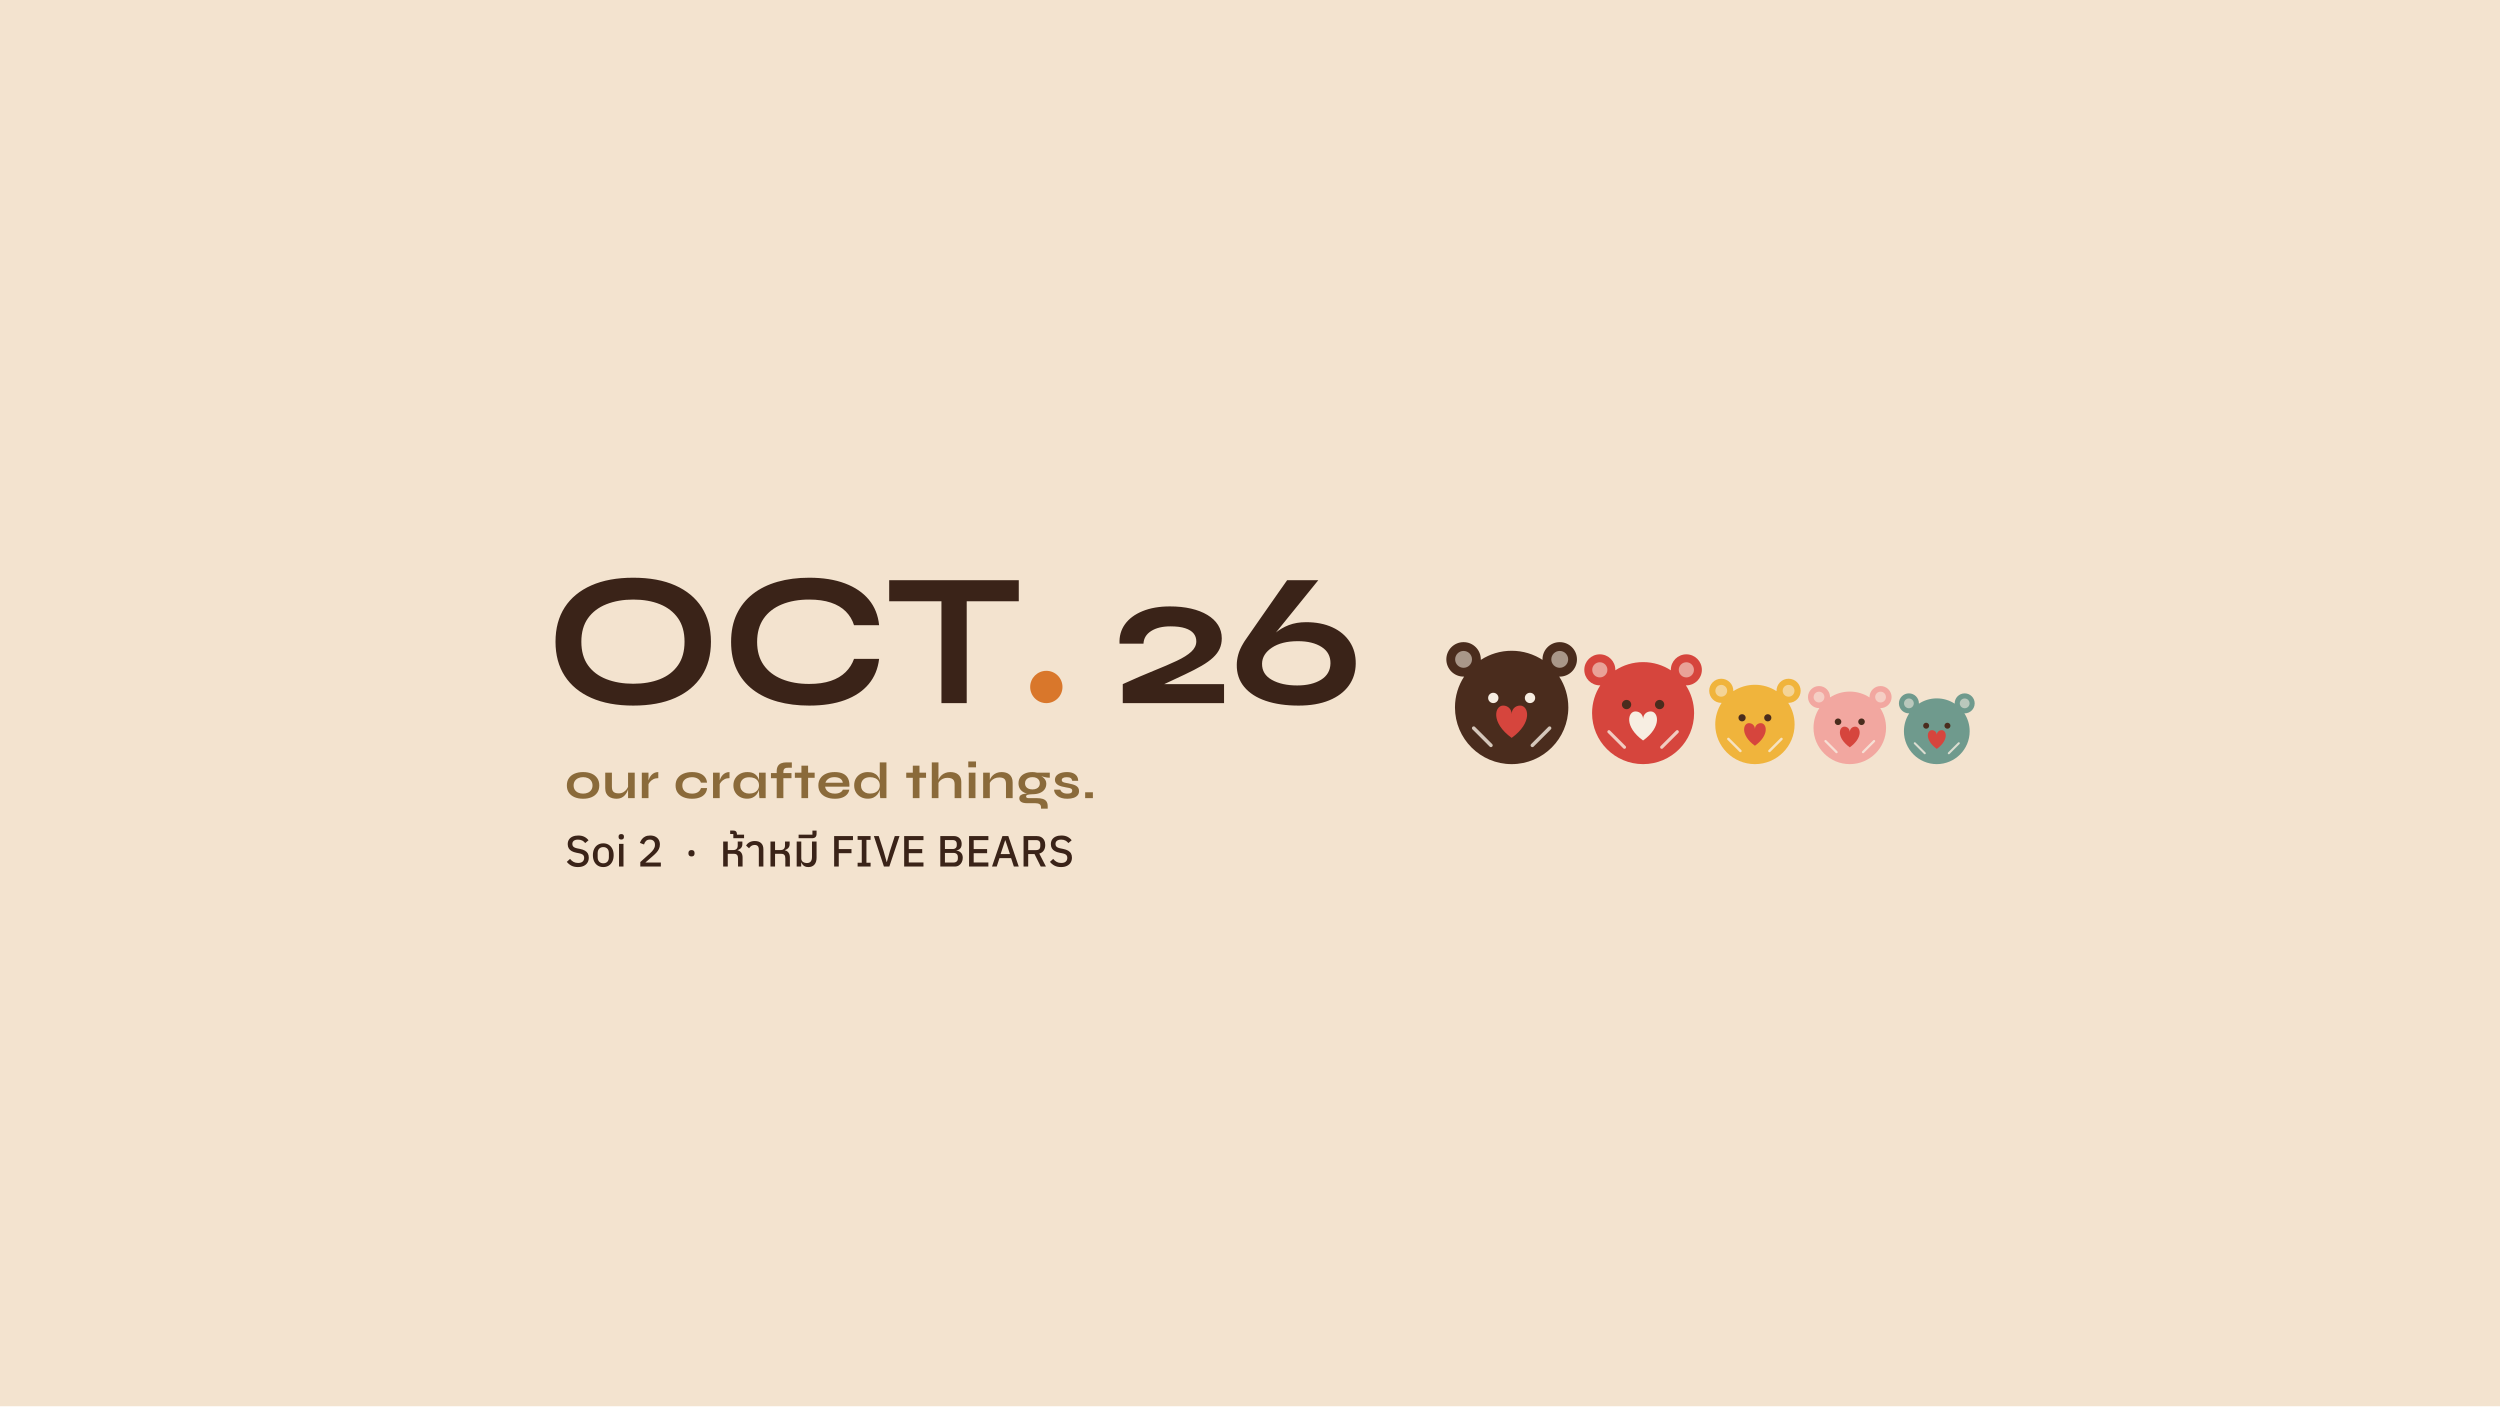
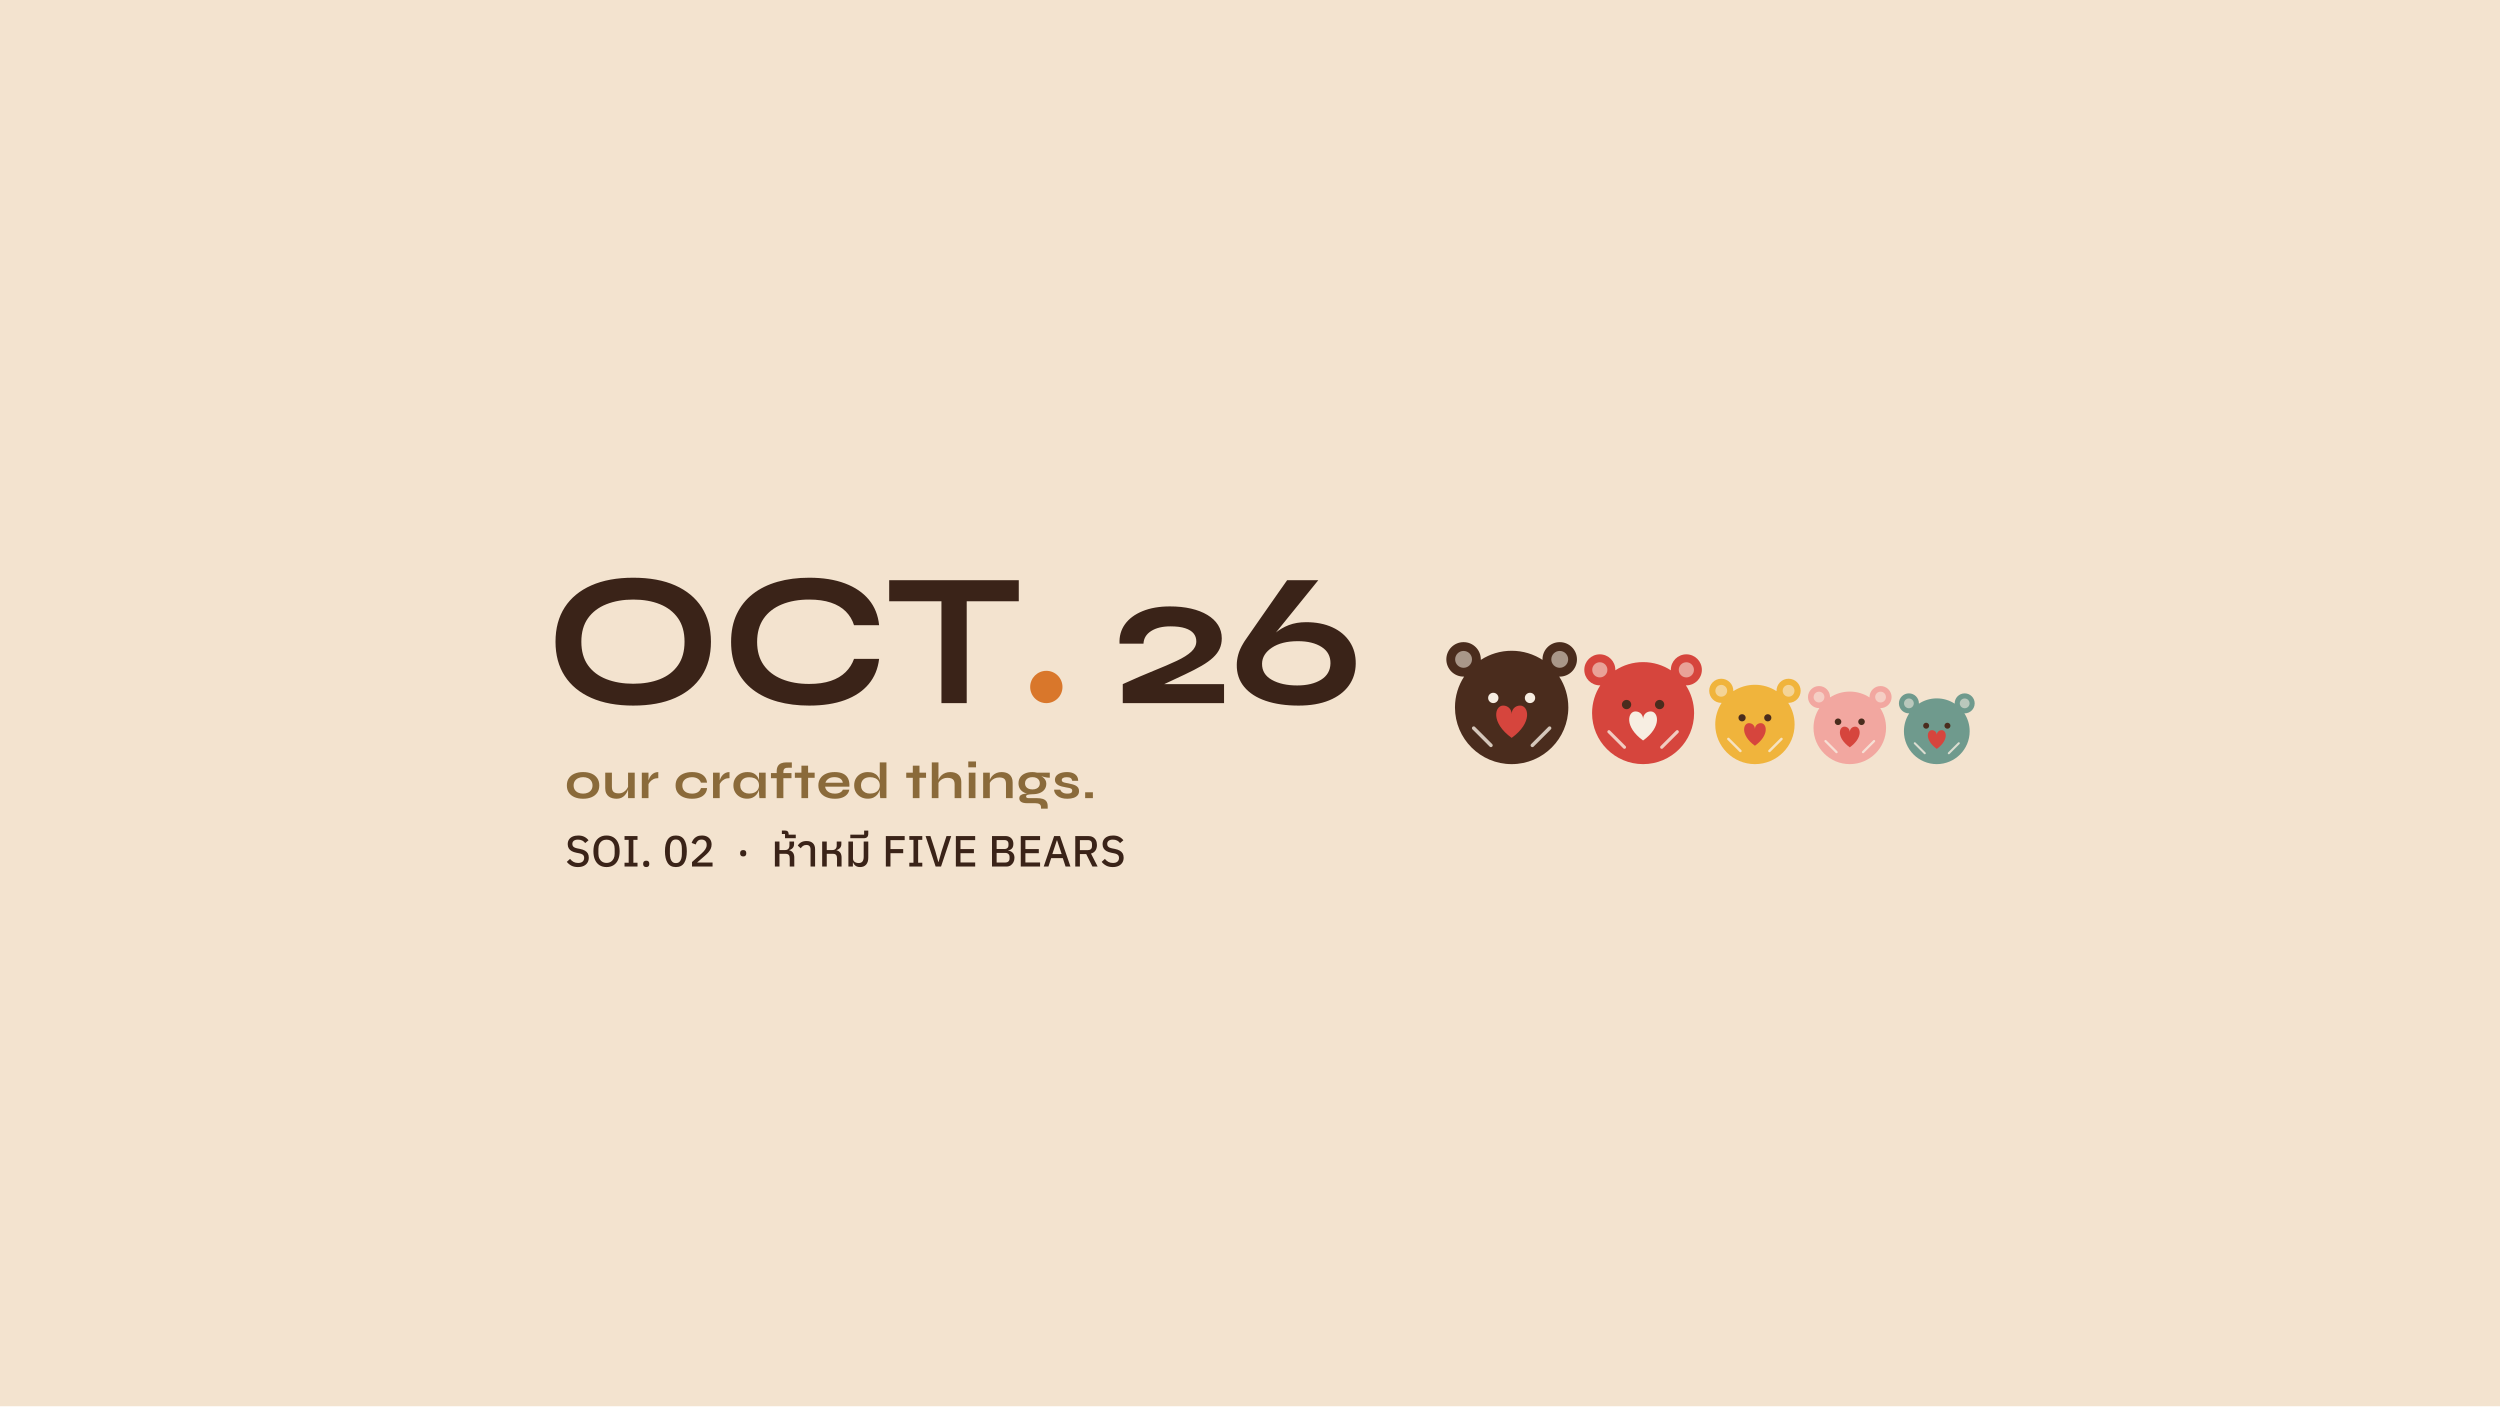
<svg xmlns="http://www.w3.org/2000/svg" viewBox="0 0 2560 1440" width="2560" height="1440">
  <rect width="2560" height="1440" fill="#F3E3CF" />
  <path transform="translate(558.53,720.00)" d="M89.896 2.53Q64.795 2.53 46.991 -5.351Q29.187 -13.231 19.75 -27.825Q10.313 -42.418 10.313 -62.849Q10.313 -83.475 19.75 -98.068Q29.187 -112.662 46.991 -120.542Q64.795 -128.423 89.896 -128.423Q115.191 -128.423 132.898 -120.542Q150.605 -112.662 160.042 -98.068Q169.479 -83.475 169.479 -62.849Q169.479 -42.418 160.042 -27.825Q150.605 -13.231 132.898 -5.351Q115.191 2.53 89.896 2.53ZM89.896 -19.847Q105.462 -19.847 117.234 -24.517Q129.007 -29.187 135.72 -38.721Q142.433 -48.256 142.433 -62.849Q142.433 -77.443 135.72 -86.977Q129.007 -96.512 117.234 -101.279Q105.462 -106.046 89.896 -106.046Q74.524 -106.046 62.46 -101.279Q50.396 -96.512 43.586 -86.977Q36.776 -77.443 36.776 -62.849Q36.776 -48.256 43.586 -38.721Q50.396 -29.187 62.46 -24.517Q74.524 -19.847 89.896 -19.847ZM341.682 -45.337Q339.931 -30.16 330.981 -19.458Q322.03 -8.756 306.658 -3.113Q291.286 2.53 270.077 2.53Q252.37 2.53 237.679 -1.557Q222.989 -5.643 212.384 -13.815Q201.779 -21.988 195.942 -34.149Q190.105 -46.31 190.105 -62.655Q190.105 -78.999 195.942 -91.258Q201.779 -103.517 212.384 -111.786Q222.989 -120.056 237.679 -124.239Q252.37 -128.423 270.077 -128.423Q291.286 -128.423 306.755 -122.585Q322.224 -116.748 331.175 -105.949Q340.126 -95.15 341.682 -79.778H315.998Q313.468 -87.95 307.534 -93.885Q301.599 -99.82 292.259 -102.933Q282.919 -106.046 270.077 -106.046Q254.121 -106.046 242.058 -101.084Q229.994 -96.123 223.378 -86.491Q216.762 -76.859 216.762 -62.655Q216.762 -48.645 223.378 -39.111Q229.994 -29.576 242.058 -24.614Q254.121 -19.653 270.077 -19.653Q282.919 -19.653 292.162 -22.766Q301.404 -25.879 307.339 -31.717Q313.274 -37.554 315.998 -45.337ZM351.995 -125.893H484.699V-104.295H351.995ZM405.505 -107.019H431.384V0.0H405.505Z" fill="#3A2318" />
  <circle cx="1071.44" cy="703.46" r="16.54" fill="#D9772B" />
  <path transform="translate(1139.79,720.00)" d="M73.551 -29.382 42.029 -14.594 41.056 -19.458H113.635V0.0H9.924V-19.458Q27.436 -27.436 41.446 -33.079Q55.455 -38.721 65.184 -43.294Q74.913 -47.867 80.07 -52.634Q85.226 -57.401 85.226 -63.239Q85.226 -67.908 82.502 -71.314Q79.778 -74.719 73.94 -76.665Q68.103 -78.61 58.763 -78.61Q46.505 -78.61 39.013 -73.843Q31.522 -69.076 31.133 -60.904H6.616Q6.032 -72.189 12.161 -80.751Q18.291 -89.312 30.16 -94.177Q42.029 -99.041 58.179 -99.041Q70.049 -99.041 79.778 -96.804Q89.507 -94.566 96.609 -90.285Q103.711 -86.004 107.505 -79.972Q111.3 -73.94 111.3 -66.352Q111.3 -60.514 109.159 -55.747Q107.019 -50.98 102.446 -46.699Q97.874 -42.418 90.674 -38.235Q83.475 -34.051 73.551 -29.382ZM197.693 -82.891Q213.065 -82.891 224.545 -77.637Q236.026 -72.384 242.349 -62.752Q248.673 -53.12 248.479 -40.278Q248.284 -27.436 241.279 -17.804Q234.274 -8.172 221.237 -2.821Q208.201 2.53 189.91 2.53Q170.647 2.53 156.345 -2.335Q142.043 -7.199 134.26 -16.637Q126.477 -26.074 126.672 -39.305Q126.672 -43.975 128.131 -49.521Q129.59 -55.066 133.482 -61.487Q134.066 -62.655 136.887 -66.644Q139.708 -70.633 143.697 -76.47Q147.686 -82.307 152.356 -88.923Q157.026 -95.539 161.599 -102.154Q166.171 -108.77 169.966 -114.121Q173.76 -119.472 175.998 -122.683Q178.235 -125.893 178.235 -125.893H210.146L144.573 -44.948L136.984 -38.332Q144.573 -48.645 151.383 -56.915Q158.194 -65.184 165.101 -71.022Q172.009 -76.859 179.889 -79.875Q187.77 -82.891 197.693 -82.891ZM188.548 -18.096Q203.531 -18.096 212.968 -23.933Q222.405 -29.771 222.6 -40.667Q222.794 -51.564 213.552 -57.498Q204.309 -63.433 189.326 -63.433Q172.592 -63.433 162.669 -56.817Q152.745 -50.202 152.551 -40.473Q152.356 -29.576 162.572 -23.836Q172.787 -18.096 188.548 -18.096Z" fill="#3A2318" />
  <path transform="translate(578.57,817.29)" d="M18.545 0.63Q13.607 0.63 9.851 -0.946Q6.094 -2.522 3.993 -5.543Q1.891 -8.563 1.891 -12.977Q1.891 -17.39 3.993 -20.463Q6.094 -23.536 9.851 -25.112Q13.607 -26.689 18.545 -26.689Q23.484 -26.689 27.188 -25.112Q30.892 -23.536 32.993 -20.463Q35.094 -17.39 35.094 -12.977Q35.094 -8.563 32.993 -5.543Q30.892 -2.522 27.188 -0.946Q23.484 0.63 18.545 0.63ZM18.545 -4.623Q21.277 -4.623 23.458 -5.595Q25.638 -6.567 26.899 -8.432Q28.16 -10.297 28.16 -12.977Q28.16 -15.656 26.899 -17.573Q25.638 -19.491 23.484 -20.489Q21.33 -21.487 18.545 -21.487Q15.814 -21.487 13.607 -20.489Q11.4 -19.491 10.113 -17.6Q8.826 -15.708 8.826 -12.977Q8.826 -10.297 10.087 -8.432Q11.348 -6.567 13.554 -5.595Q15.761 -4.623 18.545 -4.623ZM71.397 0.0H64.567V-26.111H71.397ZM64.935 -12.556 64.988 -10.77Q64.883 -10.034 64.462 -8.642Q64.042 -7.25 63.175 -5.674Q62.308 -4.098 60.942 -2.653Q59.577 -1.208 57.58 -0.289Q55.584 0.63 52.852 0.63Q50.698 0.63 48.623 0.105Q46.547 -0.42 44.866 -1.655Q43.185 -2.89 42.187 -4.991Q41.189 -7.092 41.189 -10.297V-26.111H48.018V-11.453Q48.018 -8.931 48.833 -7.486Q49.647 -6.042 51.223 -5.464Q52.799 -4.886 54.953 -4.886Q57.79 -4.886 59.839 -6.121Q61.888 -7.355 63.175 -9.141Q64.462 -10.928 64.935 -12.556ZM78.647 -26.111H85.477V0.0H78.647ZM95.512 -20.489Q92.569 -20.489 90.415 -19.36Q88.261 -18.23 86.948 -16.602Q85.635 -14.973 85.109 -13.449L85.057 -16.339Q85.109 -16.969 85.477 -18.204Q85.845 -19.439 86.58 -20.883Q87.316 -22.328 88.524 -23.668Q89.733 -25.007 91.466 -25.848Q93.2 -26.689 95.512 -26.689ZM145.474 -10.297Q145.211 -6.882 143.294 -4.413Q141.376 -1.944 138.014 -0.657Q134.651 0.63 130.028 0.63Q125.195 0.63 121.386 -0.919Q117.577 -2.469 115.397 -5.49Q113.216 -8.511 113.216 -12.977Q113.216 -17.442 115.397 -20.489Q117.577 -23.536 121.386 -25.112Q125.195 -26.689 130.028 -26.689Q134.651 -26.689 137.961 -25.401Q141.271 -24.114 143.189 -21.698Q145.106 -19.281 145.421 -15.866H139.169Q138.276 -18.493 135.86 -19.964Q133.443 -21.435 130.028 -21.435Q127.296 -21.435 125.063 -20.489Q122.831 -19.544 121.491 -17.679Q120.151 -15.814 120.151 -12.977Q120.151 -10.192 121.465 -8.327Q122.778 -6.462 125.037 -5.543Q127.296 -4.623 130.028 -4.623Q133.706 -4.623 136.044 -6.094Q138.381 -7.565 139.222 -10.297ZM151.568 -26.111H158.398V0.0H151.568ZM168.432 -20.489Q165.49 -20.489 163.336 -19.36Q161.182 -18.23 159.869 -16.602Q158.555 -14.973 158.03 -13.449L157.978 -16.339Q158.03 -16.969 158.398 -18.204Q158.766 -19.439 159.501 -20.883Q160.237 -22.328 161.445 -23.668Q162.653 -25.007 164.387 -25.848Q166.121 -26.689 168.432 -26.689ZM186.4 0.578Q182.512 0.578 179.334 -1.13Q176.155 -2.837 174.29 -5.91Q172.425 -8.984 172.425 -13.029Q172.425 -17.179 174.316 -20.227Q176.208 -23.274 179.439 -24.981Q182.67 -26.689 186.768 -26.689Q191.286 -26.689 194.044 -24.876Q196.802 -23.064 198.063 -19.964Q199.324 -16.864 199.324 -13.029Q199.324 -10.717 198.588 -8.327Q197.853 -5.937 196.329 -3.914Q194.806 -1.891 192.336 -0.657Q189.867 0.578 186.4 0.578ZM188.606 -4.676Q191.706 -4.676 193.965 -5.726Q196.224 -6.777 197.433 -8.669Q198.641 -10.56 198.641 -13.029Q198.641 -15.708 197.406 -17.573Q196.172 -19.439 193.939 -20.41Q191.706 -21.382 188.606 -21.382Q184.246 -21.382 181.829 -19.097Q179.412 -16.812 179.412 -13.029Q179.412 -10.507 180.568 -8.642Q181.724 -6.777 183.799 -5.726Q185.874 -4.676 188.606 -4.676ZM198.641 -26.111H205.471V0.0H199.114Q199.114 0.0 198.982 -1.024Q198.851 -2.049 198.746 -3.625Q198.641 -5.201 198.641 -6.725ZM210.882 -25.638H231.897V-20.437H210.882ZM226.853 -36.618H232.264V-31.102H228.482Q226.958 -31.154 225.855 -30.786Q224.752 -30.419 224.174 -29.447Q223.596 -28.475 223.596 -26.689V0.0H216.766V-27.529Q216.766 -30.681 217.922 -32.704Q219.078 -34.727 221.337 -35.672Q223.596 -36.618 226.853 -36.618ZM235.364 -26.111H255.643V-20.804H235.364ZM242.089 -33.256H248.918V0.0H242.089ZM284.486 -8.669H291.105Q290.685 -5.989 288.872 -3.888Q287.06 -1.786 283.96 -0.578Q280.861 0.63 276.395 0.63Q271.404 0.63 267.569 -0.972Q263.734 -2.574 261.58 -5.621Q259.426 -8.669 259.426 -12.977Q259.426 -17.285 261.527 -20.358Q263.629 -23.431 267.385 -25.06Q271.141 -26.689 276.185 -26.689Q281.333 -26.689 284.748 -25.06Q288.163 -23.431 289.818 -20.148Q291.473 -16.864 291.21 -11.768H266.308Q266.571 -9.772 267.805 -8.143Q269.04 -6.515 271.168 -5.569Q273.295 -4.623 276.237 -4.623Q279.495 -4.623 281.675 -5.753Q283.855 -6.882 284.486 -8.669ZM275.87 -21.487Q272.087 -21.487 269.723 -19.833Q267.359 -18.178 266.676 -15.761H284.433Q284.17 -18.388 281.938 -19.938Q279.705 -21.487 275.87 -21.487ZM310.071 0.578Q306.131 0.578 302.952 -1.13Q299.774 -2.837 297.935 -5.91Q296.096 -8.984 296.096 -13.029Q296.096 -17.179 297.909 -20.227Q299.721 -23.274 302.873 -24.981Q306.026 -26.689 310.071 -26.689Q313.591 -26.689 316.06 -25.638Q318.529 -24.587 320.053 -22.722Q321.577 -20.857 322.286 -18.388Q322.995 -15.919 322.995 -13.029Q322.995 -10.717 322.26 -8.327Q321.524 -5.937 320 -3.914Q318.477 -1.891 316.008 -0.657Q313.538 0.578 310.071 0.578ZM312.278 -4.676Q315.377 -4.676 317.636 -5.726Q319.895 -6.777 321.104 -8.669Q322.312 -10.56 322.312 -13.029Q322.312 -15.708 321.077 -17.573Q319.843 -19.439 317.61 -20.437Q315.377 -21.435 312.278 -21.435Q307.917 -21.435 305.5 -19.123Q303.084 -16.812 303.084 -13.029Q303.084 -10.507 304.239 -8.642Q305.395 -6.777 307.47 -5.726Q309.546 -4.676 312.278 -4.676ZM322.312 -36.618H329.142V0.0H322.785Q322.627 -1.208 322.47 -3.126Q322.312 -5.044 322.312 -6.725ZM349.421 -26.111H369.7V-20.804H349.421ZM356.146 -33.256H362.975V0.0H356.146ZM398.963 0.0V-14.342Q398.963 -16.496 398.227 -17.915Q397.492 -19.333 395.89 -20.069Q394.287 -20.804 391.608 -20.804Q389.034 -20.804 386.932 -19.833Q384.831 -18.861 383.517 -17.311Q382.204 -15.761 382.046 -14.027L381.994 -16.917Q382.256 -18.65 383.202 -20.384Q384.148 -22.118 385.724 -23.536Q387.3 -24.955 389.533 -25.822Q391.765 -26.689 394.55 -26.689Q396.967 -26.689 399.015 -26.084Q401.064 -25.48 402.588 -24.219Q404.112 -22.958 404.952 -21.093Q405.793 -19.228 405.793 -16.707V0.0ZM375.584 0.0V-36.618H382.414V0.0ZM420.871 -37.564V-31.574H412.938V-37.564ZM413.463 -26.111H420.293V0.0H413.463ZM428.173 -26.111H435.003V0.0H428.173ZM447.139 -26.689Q449.556 -26.689 451.605 -26.058Q453.654 -25.428 455.177 -24.114Q456.701 -22.801 457.541 -20.778Q458.382 -18.756 458.382 -15.971V0.0H451.552V-14.763Q451.552 -18.073 449.95 -19.622Q448.347 -21.172 444.722 -21.172Q441.99 -21.172 439.784 -20.122Q437.577 -19.071 436.211 -17.468Q434.845 -15.866 434.635 -14.132L434.583 -16.812Q434.845 -18.65 435.791 -20.384Q436.737 -22.118 438.339 -23.563Q439.941 -25.007 442.148 -25.848Q444.355 -26.689 447.139 -26.689ZM478.661 -3.993Q474.405 -3.993 471.174 -5.28Q467.943 -6.567 466.157 -9.089Q464.371 -11.611 464.371 -15.183Q464.371 -18.703 466.105 -21.277Q467.838 -23.852 471.069 -25.27Q474.3 -26.689 478.661 -26.689Q479.869 -26.689 480.999 -26.531Q482.128 -26.373 483.232 -26.111L496.418 -26.058V-20.91Q493.739 -20.857 490.981 -21.566Q488.223 -22.276 486.121 -23.116L485.964 -23.484Q487.75 -22.643 489.326 -21.409Q490.902 -20.174 491.874 -18.572Q492.846 -16.969 492.846 -14.868Q492.846 -11.453 491.112 -9.01Q489.378 -6.567 486.2 -5.28Q483.022 -3.993 478.661 -3.993ZM487.435 10.77V9.509Q487.435 7.092 485.885 6.147Q484.335 5.201 481.656 5.201H473.512Q471.148 5.201 469.546 4.833Q467.943 4.466 466.998 3.783Q466.052 3.1 465.632 2.18Q465.212 1.261 465.212 0.21Q465.212 -1.891 466.578 -2.968Q467.943 -4.045 470.255 -4.413Q472.567 -4.781 475.351 -4.571L478.661 -3.993Q475.351 -3.888 473.749 -3.441Q472.146 -2.995 472.146 -1.681Q472.146 -0.893 472.777 -0.447Q473.407 0.0 474.563 0.0H483.127Q486.647 0.0 489.142 0.762Q491.638 1.524 492.951 3.336Q494.264 5.149 494.264 8.301V10.77ZM478.661 -8.931Q480.92 -8.931 482.627 -9.667Q484.335 -10.402 485.281 -11.794Q486.226 -13.187 486.226 -15.131Q486.226 -17.127 485.281 -18.545Q484.335 -19.964 482.654 -20.726Q480.973 -21.487 478.661 -21.487Q476.402 -21.487 474.668 -20.726Q472.934 -19.964 471.989 -18.545Q471.043 -17.127 471.043 -15.131Q471.043 -13.187 471.989 -11.794Q472.934 -10.402 474.642 -9.667Q476.349 -8.931 478.661 -8.931ZM500.884 -8.669H507.188Q507.766 -6.882 509.579 -5.753Q511.391 -4.623 514.333 -4.623Q516.33 -4.623 517.433 -4.991Q518.536 -5.359 518.957 -6.068Q519.377 -6.777 519.377 -7.67Q519.377 -8.774 518.694 -9.378Q518.011 -9.982 516.592 -10.35Q515.174 -10.717 512.967 -11.033Q510.761 -11.4 508.712 -11.926Q506.663 -12.451 505.087 -13.318Q503.511 -14.185 502.591 -15.525Q501.672 -16.864 501.672 -18.808Q501.672 -20.699 502.591 -22.17Q503.511 -23.641 505.166 -24.64Q506.821 -25.638 509.053 -26.163Q511.286 -26.689 513.86 -26.689Q517.748 -26.689 520.322 -25.559Q522.897 -24.43 524.184 -22.407Q525.471 -20.384 525.471 -17.757H519.429Q519.009 -19.701 517.748 -20.568Q516.487 -21.435 513.86 -21.435Q511.286 -21.435 509.973 -20.647Q508.659 -19.859 508.659 -18.493Q508.659 -17.39 509.474 -16.785Q510.288 -16.181 511.89 -15.814Q513.493 -15.446 515.909 -15.025Q517.958 -14.605 519.823 -14.08Q521.688 -13.554 523.159 -12.74Q524.63 -11.926 525.497 -10.586Q526.364 -9.246 526.364 -7.198Q526.364 -4.676 524.919 -2.942Q523.475 -1.208 520.795 -0.289Q518.116 0.63 514.386 0.63Q511.076 0.63 508.686 -0.079Q506.295 -0.788 504.719 -1.918Q503.143 -3.047 502.276 -4.334Q501.409 -5.621 501.094 -6.777Q500.779 -7.933 500.884 -8.669ZM540.549 -5.989V0.0H532.616V-5.989Z" fill="#8A6A3A" />
-   <path transform="translate(578.57,887.34)" d="M13.157 0.537Q9.264 0.537 6.512 -0.917Q3.759 -2.372 1.835 -4.789L5.147 -7.832Q6.803 -5.773 8.794 -4.721Q10.786 -3.67 13.381 -3.67Q16.469 -3.67 18.036 -5.08Q19.602 -6.489 19.602 -8.861Q19.602 -10.114 19.132 -11.032Q18.662 -11.949 17.543 -12.576Q16.424 -13.202 14.545 -13.56L11.815 -14.097Q8.861 -14.679 6.847 -15.798Q4.833 -16.917 3.804 -18.685Q2.775 -20.452 2.775 -22.914Q2.775 -25.688 4.095 -27.68Q5.415 -29.672 7.854 -30.723Q10.293 -31.775 13.56 -31.775Q17.096 -31.775 19.669 -30.522Q22.242 -29.269 24.077 -26.897L20.676 -24.033Q19.468 -25.644 17.7 -26.606Q15.932 -27.568 13.292 -27.568Q10.562 -27.568 9.04 -26.427Q7.519 -25.286 7.519 -23.138Q7.519 -21.795 8.078 -20.922Q8.637 -20.05 9.779 -19.49Q10.92 -18.931 12.665 -18.573L15.395 -18.036Q18.483 -17.409 20.475 -16.245Q22.466 -15.082 23.406 -13.314Q24.346 -11.546 24.346 -9.13Q24.346 -6.221 23.026 -4.05Q21.705 -1.88 19.199 -0.671Q16.693 0.537 13.157 0.537ZM39.204 0.537Q35.982 0.537 33.587 -0.962Q31.193 -2.461 29.873 -5.191Q28.553 -7.921 28.553 -11.636Q28.553 -15.35 29.873 -18.058Q31.193 -20.766 33.587 -22.265Q35.982 -23.764 39.204 -23.764Q42.381 -23.764 44.776 -22.265Q47.17 -20.766 48.49 -18.058Q49.811 -15.35 49.811 -11.636Q49.811 -7.921 48.49 -5.191Q47.17 -2.461 44.776 -0.962Q42.381 0.537 39.204 0.537ZM39.204 -3.312Q41.8 -3.312 43.366 -4.923Q44.932 -6.534 44.932 -9.711V-13.516Q44.932 -16.693 43.366 -18.304Q41.8 -19.915 39.204 -19.915Q36.653 -19.915 35.042 -18.304Q33.431 -16.693 33.431 -13.516V-9.711Q33.431 -6.534 35.042 -4.923Q36.653 -3.312 39.204 -3.312ZM55.315 0.0V-23.227H59.88V0.0ZM57.598 -27.658Q56.166 -27.658 55.517 -28.351Q54.868 -29.045 54.868 -30.119V-30.835Q54.868 -31.909 55.517 -32.58Q56.166 -33.252 57.598 -33.252Q59.03 -33.252 59.679 -32.58Q60.328 -31.909 60.328 -30.835V-30.119Q60.328 -29.045 59.679 -28.351Q59.03 -27.658 57.598 -27.658ZM77.11 0.0V-4.61L87.135 -13.605Q89.462 -15.708 90.782 -17.767Q92.102 -19.826 92.102 -21.974V-22.511Q92.102 -24.838 90.715 -26.225Q89.328 -27.613 86.911 -27.613Q84.271 -27.613 82.883 -26.158Q81.496 -24.704 80.914 -22.6L76.707 -24.212Q77.379 -26.181 78.654 -27.904Q79.93 -29.627 82.033 -30.701Q84.136 -31.775 87.224 -31.775Q90.402 -31.775 92.617 -30.589Q94.832 -29.403 95.996 -27.344Q97.16 -25.286 97.16 -22.6Q97.16 -20.094 96.197 -18.058Q95.235 -16.022 93.579 -14.232Q91.923 -12.441 89.82 -10.651L82.257 -4.073H98.144V0.0ZM129.516 -10.338Q127.95 -10.338 127.167 -11.166Q126.384 -11.994 126.384 -13.247V-13.963Q126.384 -15.261 127.167 -16.066Q127.95 -16.872 129.516 -16.872Q131.172 -16.872 131.911 -16.066Q132.649 -15.261 132.649 -13.963V-13.247Q132.649 -11.994 131.911 -11.166Q131.172 -10.338 129.516 -10.338ZM161.963 0.0V-25.599H166.662V-16.872H172.301Q174.046 -16.872 175.053 -17.543Q176.06 -18.215 176.463 -19.266Q176.865 -20.318 176.865 -21.482V-25.599H181.609V-22.869Q181.609 -21.168 180.916 -19.96Q180.222 -18.752 179.081 -17.991Q177.94 -17.23 176.642 -16.827V-16.648Q179.148 -16.066 180.49 -14.187Q181.833 -12.307 181.833 -9.219V0.0H177.179V-8.324Q177.179 -10.741 176.194 -11.882Q175.21 -13.023 173.061 -13.023H166.662V0.0ZM172.345 -29V-33.297H169.123V-36.877H171.808Q173.464 -36.877 174.404 -36.452Q175.344 -36.026 175.724 -34.997Q176.105 -33.968 176.105 -32.133L175.568 -32.625H183.355V-29ZM198.481 0.0V-17.409Q198.481 -19.781 197.407 -20.945Q196.333 -22.108 194.185 -22.108Q192.171 -22.108 190.806 -21.146Q189.441 -20.184 188.457 -18.707L185.413 -21.437Q186.711 -23.675 188.971 -24.905Q191.231 -26.136 194.364 -26.136Q198.571 -26.136 200.853 -23.943Q203.136 -21.75 203.136 -17.722V0.0ZM210.386 0.0V-25.599H215.085V-16.872H220.724Q222.469 -16.872 223.476 -17.543Q224.483 -18.215 224.886 -19.266Q225.289 -20.318 225.289 -21.482V-25.599H230.032V-22.869Q230.032 -21.168 229.339 -19.96Q228.645 -18.752 227.504 -17.991Q226.363 -17.23 225.065 -16.827V-16.648Q227.571 -16.066 228.914 -14.187Q230.256 -12.307 230.256 -9.219V0.0H225.602V-8.324Q225.602 -10.741 224.617 -11.882Q223.633 -13.023 221.485 -13.023H215.085V0.0ZM249.232 0.537Q247.084 0.537 245.674 -0.134Q244.264 -0.806 243.414 -1.857Q242.563 -2.909 242.071 -4.117H241.847V0.0H237.238V-25.599H241.937V-8.19Q241.937 -6.624 242.765 -5.594Q243.593 -4.565 244.935 -4.073Q246.278 -3.58 247.71 -3.58Q250.351 -3.58 251.626 -5.169Q252.901 -6.758 252.901 -9.891V-25.599H257.601V-8.995Q257.601 -4.475 255.385 -1.969Q253.17 0.537 249.232 0.537ZM239.207 -29V-32.625H253.349V-36.832H257.601V-33.61Q257.601 -31.283 256.437 -30.141Q255.273 -29 252.991 -29ZM275.591 0.0V-31.238H294.88V-27.031H280.335V-17.901H293.359V-13.695H280.335V0.0ZM299.624 0.0V-3.894H303.876V-27.344H299.624V-31.238H312.916V-27.344H308.664V-3.894H312.916V0.0ZM326.566 0.0 316.272 -31.238H321.24L326.252 -15.753L329.34 -4.654H329.564L332.697 -15.753L337.709 -31.238H342.543L332.115 0.0ZM347.286 0.0V-31.238H367.067V-27.031H352.03V-17.901H365.77V-13.695H352.03V-4.207H367.067V0.0ZM384.297 0.0V-31.238H397.902Q401.751 -31.238 403.967 -29.045Q406.182 -26.852 406.182 -23.182Q406.182 -20.855 405.376 -19.445Q404.571 -18.036 403.34 -17.364Q402.109 -16.693 400.901 -16.559V-16.29Q401.841 -16.245 402.937 -15.82Q404.034 -15.395 405.041 -14.545Q406.048 -13.695 406.674 -12.33Q407.301 -10.965 407.301 -8.995Q407.301 -6.489 406.249 -4.431Q405.197 -2.372 403.385 -1.186Q401.572 0.0 399.245 0.0ZM389.041 -4.117H397.858Q399.2 -4.117 400.207 -4.61Q401.214 -5.102 401.751 -6.019Q402.288 -6.937 402.288 -8.279V-9.801Q402.288 -11.144 401.751 -12.061Q401.214 -12.978 400.207 -13.471Q399.2 -13.963 397.858 -13.963H389.041ZM389.041 -17.946H397.052Q398.35 -17.946 399.267 -18.416Q400.185 -18.886 400.677 -19.736Q401.169 -20.587 401.169 -21.795V-23.272Q401.169 -24.48 400.677 -25.353Q400.185 -26.225 399.267 -26.673Q398.35 -27.121 397.052 -27.121H389.041ZM413.745 0.0V-31.238H433.526V-27.031H418.489V-17.901H432.228V-13.695H418.489V-4.207H433.526V0.0ZM437.241 0.0 447.937 -31.238H453.934L464.63 0.0H459.617L456.798 -8.637H444.894L442.074 0.0ZM446.057 -12.755H455.634L450.935 -26.852H450.711ZM469.553 0.0V-31.238H482.755Q485.574 -31.238 487.566 -30.141Q489.557 -29.045 490.654 -26.986Q491.75 -24.928 491.75 -22.019Q491.75 -18.707 490.206 -16.402Q488.662 -14.097 485.664 -13.292L492.466 0.0H487.141L480.786 -12.755H474.297V0.0ZM474.297 -16.827H482.486Q483.829 -16.827 484.769 -17.297Q485.709 -17.767 486.201 -18.662Q486.693 -19.557 486.693 -20.855V-23.048Q486.693 -24.346 486.201 -25.241Q485.709 -26.136 484.769 -26.606Q483.829 -27.076 482.486 -27.076H474.297ZM507.906 0.537Q504.013 0.537 501.26 -0.917Q498.508 -2.372 496.584 -4.789L499.895 -7.832Q501.551 -5.773 503.543 -4.721Q505.534 -3.67 508.13 -3.67Q511.218 -3.67 512.784 -5.08Q514.351 -6.489 514.351 -8.861Q514.351 -10.114 513.881 -11.032Q513.411 -11.949 512.292 -12.576Q511.173 -13.202 509.294 -13.56L506.564 -14.097Q503.61 -14.679 501.596 -15.798Q499.582 -16.917 498.553 -18.685Q497.524 -20.452 497.524 -22.914Q497.524 -25.688 498.844 -27.68Q500.164 -29.672 502.603 -30.723Q505.042 -31.775 508.309 -31.775Q511.845 -31.775 514.418 -30.522Q516.991 -29.269 518.826 -26.897L515.425 -24.033Q514.217 -25.644 512.449 -26.606Q510.681 -27.568 508.041 -27.568Q505.311 -27.568 503.789 -26.427Q502.267 -25.286 502.267 -23.138Q502.267 -21.795 502.827 -20.922Q503.386 -20.05 504.527 -19.49Q505.669 -18.931 507.414 -18.573L510.144 -18.036Q513.232 -17.409 515.224 -16.245Q517.215 -15.082 518.155 -13.314Q519.095 -11.546 519.095 -9.13Q519.095 -6.221 517.774 -4.05Q516.454 -1.88 513.948 -0.671Q511.442 0.537 507.906 0.537Z" fill="#3A2318" />
+   <path transform="translate(578.57,887.34)" d="M13.157 0.537Q9.264 0.537 6.512 -0.917Q3.759 -2.372 1.835 -4.789L5.147 -7.832Q6.803 -5.773 8.794 -4.721Q10.786 -3.67 13.381 -3.67Q16.469 -3.67 18.036 -5.08Q19.602 -6.489 19.602 -8.861Q19.602 -10.114 19.132 -11.032Q18.662 -11.949 17.543 -12.576Q16.424 -13.202 14.545 -13.56L11.815 -14.097Q8.861 -14.679 6.847 -15.798Q4.833 -16.917 3.804 -18.685Q2.775 -20.452 2.775 -22.914Q2.775 -25.688 4.095 -27.68Q5.415 -29.672 7.854 -30.723Q10.293 -31.775 13.56 -31.775Q17.096 -31.775 19.669 -30.522Q22.242 -29.269 24.077 -26.897L20.676 -24.033Q19.468 -25.644 17.7 -26.606Q15.932 -27.568 13.292 -27.568Q10.562 -27.568 9.04 -26.427Q7.519 -25.286 7.519 -23.138Q7.519 -21.795 8.078 -20.922Q8.637 -20.05 9.779 -19.49Q10.92 -18.931 12.665 -18.573L15.395 -18.036Q18.483 -17.409 20.475 -16.245Q22.466 -15.082 23.406 -13.314Q24.346 -11.546 24.346 -9.13Q24.346 -6.221 23.026 -4.05Q21.705 -1.88 19.199 -0.671Q16.693 0.537 13.157 0.537ZM42.516 0.537Q38.443 0.537 35.422 -1.32Q32.401 -3.177 30.746 -6.78Q29.09 -10.383 29.09 -15.619Q29.09 -20.9 30.746 -24.48Q32.401 -28.06 35.422 -29.918Q38.443 -31.775 42.516 -31.775Q46.588 -31.775 49.609 -29.918Q52.63 -28.06 54.286 -24.48Q55.942 -20.9 55.942 -15.619Q55.942 -10.383 54.286 -6.78Q52.63 -3.177 49.609 -1.32Q46.588 0.537 42.516 0.537ZM42.516 -3.715Q45.022 -3.715 46.879 -4.878Q48.736 -6.042 49.788 -8.145Q50.84 -10.249 50.84 -13.113V-18.125Q50.84 -21.034 49.788 -23.138Q48.736 -25.241 46.879 -26.382Q45.022 -27.523 42.516 -27.523Q40.054 -27.523 38.175 -26.382Q36.295 -25.241 35.243 -23.138Q34.192 -21.034 34.192 -18.125V-13.113Q34.192 -10.249 35.243 -8.145Q36.295 -6.042 38.175 -4.878Q40.054 -3.715 42.516 -3.715ZM60.954 0.0V-3.894H65.206V-27.344H60.954V-31.238H74.246V-27.344H69.994V-3.894H74.246V0.0ZM83.152 0.537Q81.585 0.537 80.802 -0.313Q80.019 -1.164 80.019 -2.417V-3.088Q80.019 -4.386 80.802 -5.191Q81.585 -5.997 83.152 -5.997Q84.808 -5.997 85.546 -5.191Q86.285 -4.386 86.285 -3.088V-2.417Q86.285 -1.164 85.546 -0.313Q84.808 0.537 83.152 0.537ZM113.539 0.537Q107.766 0.537 105.059 -3.715Q102.351 -7.966 102.351 -15.619Q102.351 -23.272 105.059 -27.523Q107.766 -31.775 113.539 -31.775Q119.313 -31.775 122.02 -27.523Q124.728 -23.272 124.728 -15.619Q124.728 -7.966 122.02 -3.715Q119.313 0.537 113.539 0.537ZM113.539 -3.536Q115.777 -3.536 117.097 -4.721Q118.417 -5.907 119.044 -8.033Q119.671 -10.159 119.671 -12.934V-18.304Q119.671 -21.124 119.044 -23.227Q118.417 -25.33 117.097 -26.516Q115.777 -27.702 113.539 -27.702Q111.346 -27.702 110.004 -26.516Q108.661 -25.33 108.035 -23.227Q107.408 -21.124 107.408 -18.304V-12.934Q107.408 -10.159 108.035 -8.033Q108.661 -5.907 110.004 -4.721Q111.346 -3.536 113.539 -3.536ZM130.053 0.0V-4.61L140.078 -13.605Q142.405 -15.708 143.726 -17.767Q145.046 -19.826 145.046 -21.974V-22.511Q145.046 -24.838 143.658 -26.225Q142.271 -27.613 139.854 -27.613Q137.214 -27.613 135.827 -26.158Q134.439 -24.704 133.857 -22.6L129.651 -24.212Q130.322 -26.181 131.597 -27.904Q132.873 -29.627 134.976 -30.701Q137.08 -31.775 140.168 -31.775Q143.345 -31.775 145.56 -30.589Q147.776 -29.403 148.939 -27.344Q150.103 -25.286 150.103 -22.6Q150.103 -20.094 149.141 -18.058Q148.179 -16.022 146.523 -14.232Q144.867 -12.441 142.763 -10.651L135.2 -4.073H151.087V0.0ZM182.46 -10.338Q180.893 -10.338 180.11 -11.166Q179.327 -11.994 179.327 -13.247V-13.963Q179.327 -15.261 180.11 -16.066Q180.893 -16.872 182.46 -16.872Q184.115 -16.872 184.854 -16.066Q185.592 -15.261 185.592 -13.963V-13.247Q185.592 -11.994 184.854 -11.166Q184.115 -10.338 182.46 -10.338ZM214.906 0.0V-25.599H219.605V-16.872H225.244Q226.989 -16.872 227.996 -17.543Q229.003 -18.215 229.406 -19.266Q229.809 -20.318 229.809 -21.482V-25.599H234.553V-22.869Q234.553 -21.168 233.859 -19.96Q233.165 -18.752 232.024 -17.991Q230.883 -17.23 229.585 -16.827V-16.648Q232.091 -16.066 233.434 -14.187Q234.776 -12.307 234.776 -9.219V0.0H230.122V-8.324Q230.122 -10.741 229.137 -11.882Q228.153 -13.023 226.005 -13.023H219.605V0.0ZM225.289 -29V-33.297H222.066V-36.877H224.752Q226.407 -36.877 227.347 -36.452Q228.287 -36.026 228.667 -34.997Q229.048 -33.968 229.048 -32.133L228.511 -32.625H236.298V-29ZM251.425 0.0V-17.409Q251.425 -19.781 250.351 -20.945Q249.276 -22.108 247.128 -22.108Q245.114 -22.108 243.749 -21.146Q242.384 -20.184 241.4 -18.707L238.357 -21.437Q239.654 -23.675 241.915 -24.905Q244.175 -26.136 247.307 -26.136Q251.514 -26.136 253.797 -23.943Q256.079 -21.75 256.079 -17.722V0.0ZM263.329 0.0V-25.599H268.028V-16.872H273.667Q275.412 -16.872 276.419 -17.543Q277.426 -18.215 277.829 -19.266Q278.232 -20.318 278.232 -21.482V-25.599H282.976V-22.869Q282.976 -21.168 282.282 -19.96Q281.588 -18.752 280.447 -17.991Q279.306 -17.23 278.008 -16.827V-16.648Q280.514 -16.066 281.857 -14.187Q283.2 -12.307 283.2 -9.219V0.0H278.545V-8.324Q278.545 -10.741 277.561 -11.882Q276.576 -13.023 274.428 -13.023H268.028V0.0ZM302.175 0.537Q300.027 0.537 298.617 -0.134Q297.207 -0.806 296.357 -1.857Q295.507 -2.909 295.014 -4.117H294.791V0.0H290.181V-25.599H294.88V-8.19Q294.88 -6.624 295.708 -5.594Q296.536 -4.565 297.879 -4.073Q299.221 -3.58 300.653 -3.58Q303.294 -3.58 304.569 -5.169Q305.845 -6.758 305.845 -9.891V-25.599H310.544V-8.995Q310.544 -4.475 308.329 -1.969Q306.113 0.537 302.175 0.537ZM292.15 -29V-32.625H306.292V-36.832H310.544V-33.61Q310.544 -31.283 309.38 -30.141Q308.217 -29 305.934 -29ZM328.535 0.0V-31.238H347.823V-27.031H333.279V-17.901H346.302V-13.695H333.279V0.0ZM352.567 0.0V-3.894H356.819V-27.344H352.567V-31.238H365.859V-27.344H361.607V-3.894H365.859V0.0ZM379.509 0.0 369.216 -31.238H374.183L379.196 -15.753L382.284 -4.654H382.507L385.64 -15.753L390.652 -31.238H395.486L385.058 0.0ZM400.23 0.0V-31.238H420.011V-27.031H404.974V-17.901H418.713V-13.695H404.974V-4.207H420.011V0.0ZM437.241 0.0V-31.238H450.846Q454.695 -31.238 456.91 -29.045Q459.125 -26.852 459.125 -23.182Q459.125 -20.855 458.32 -19.445Q457.514 -18.036 456.283 -17.364Q455.053 -16.693 453.844 -16.559V-16.29Q454.784 -16.245 455.881 -15.82Q456.977 -15.395 457.984 -14.545Q458.991 -13.695 459.617 -12.33Q460.244 -10.965 460.244 -8.995Q460.244 -6.489 459.192 -4.431Q458.141 -2.372 456.328 -1.186Q454.516 0.0 452.188 0.0ZM441.985 -4.117H450.801Q452.144 -4.117 453.151 -4.61Q454.158 -5.102 454.695 -6.019Q455.232 -6.937 455.232 -8.279V-9.801Q455.232 -11.144 454.695 -12.061Q454.158 -12.978 453.151 -13.471Q452.144 -13.963 450.801 -13.963H441.985ZM441.985 -17.946H449.995Q451.293 -17.946 452.211 -18.416Q453.128 -18.886 453.62 -19.736Q454.113 -20.587 454.113 -21.795V-23.272Q454.113 -24.48 453.62 -25.353Q453.128 -26.225 452.211 -26.673Q451.293 -27.121 449.995 -27.121H441.985ZM466.688 0.0V-31.238H486.469V-27.031H471.432V-17.901H485.172V-13.695H471.432V-4.207H486.469V0.0ZM490.184 0.0 500.88 -31.238H506.877L517.573 0.0H512.561L509.741 -8.637H497.837L495.017 0.0ZM499 -12.755H508.578L503.879 -26.852H503.655ZM522.496 0.0V-31.238H535.698Q538.518 -31.238 540.509 -30.141Q542.501 -29.045 543.597 -26.986Q544.694 -24.928 544.694 -22.019Q544.694 -18.707 543.15 -16.402Q541.606 -14.097 538.607 -13.292L545.41 0.0H540.084L533.729 -12.755H527.24V0.0ZM527.24 -16.827H535.43Q536.772 -16.827 537.712 -17.297Q538.652 -17.767 539.144 -18.662Q539.636 -19.557 539.636 -20.855V-23.048Q539.636 -24.346 539.144 -25.241Q538.652 -26.136 537.712 -26.606Q536.772 -27.076 535.43 -27.076H527.24ZM560.85 0.537Q556.956 0.537 554.204 -0.917Q551.451 -2.372 549.527 -4.789L552.839 -7.832Q554.495 -5.773 556.486 -4.721Q558.478 -3.67 561.073 -3.67Q564.161 -3.67 565.728 -5.08Q567.294 -6.489 567.294 -8.861Q567.294 -10.114 566.824 -11.032Q566.354 -11.949 565.235 -12.576Q564.117 -13.202 562.237 -13.56L559.507 -14.097Q556.553 -14.679 554.539 -15.798Q552.525 -16.917 551.496 -18.685Q550.467 -20.452 550.467 -22.914Q550.467 -25.688 551.787 -27.68Q553.107 -29.672 555.546 -30.723Q557.985 -31.775 561.252 -31.775Q564.788 -31.775 567.361 -30.522Q569.935 -29.269 571.769 -26.897L568.368 -24.033Q567.16 -25.644 565.392 -26.606Q563.624 -27.568 560.984 -27.568Q558.254 -27.568 556.732 -26.427Q555.211 -25.286 555.211 -23.138Q555.211 -21.795 555.77 -20.922Q556.33 -20.05 557.471 -19.49Q558.612 -18.931 560.357 -18.573L563.087 -18.036Q566.175 -17.409 568.167 -16.245Q570.158 -15.082 571.098 -13.314Q572.038 -11.546 572.038 -9.13Q572.038 -6.221 570.718 -4.05Q569.398 -1.88 566.891 -0.671Q564.385 0.537 560.85 0.537Z" fill="#3A2318" />
  <g transform="translate(1547.93,724.43) scale(1.3924)">
    <path d="M 35.355,-48.034 C 28.353,-48.034 22.676,-42.357 22.676,-35.355 C 22.676,-35.228 22.682,-35.101 22.685,-34.975 C 16.157,-39.218 8.366,-41.685 0.000,-41.685 C -8.366,-41.685 -16.157,-39.218 -22.685,-34.975 C -22.681,-35.102 -22.676,-35.228 -22.676,-35.355 C -22.676,-42.358 -28.353,-48.034 -35.355,-48.034 C -42.358,-48.034 -48.034,-42.358 -48.034,-35.355 C -48.034,-28.353 -42.358,-22.676 -35.355,-22.676 C -35.227,-22.676 -35.101,-22.682 -34.975,-22.685 C -39.218,-16.157 -41.685,-8.367 -41.685,-0.001 C -41.685,23.022 -23.022,41.685 -0.000,41.685 C 23.022,41.685 41.685,23.022 41.685,0.000 C 41.685,-8.367 39.218,-16.157 34.975,-22.685 C 35.101,-22.682 35.227,-22.676 35.355,-22.676 C 42.357,-22.676 48.034,-28.353 48.034,-35.355 C 48.034,-42.358 42.358,-48.034 35.355,-48.034 Z" fill="#4A2C1D" />
    <circle cx="-35.36" cy="-35.36" r="6.2" fill="#F7EEE2" opacity=".55" />
    <circle cx="35.36" cy="-35.36" r="6.2" fill="#F7EEE2" opacity=".55" />
    <line x1="-15.23" y1="27.88" x2="-27.90" y2="15.21" stroke="#F7EEE2" stroke-width="2.6" stroke-linecap="round" opacity=".8" />
    <line x1="15.23" y1="27.88" x2="27.90" y2="15.21" stroke="#F7EEE2" stroke-width="2.6" stroke-linecap="round" opacity=".8" />
    <circle cx="-13.5" cy="-7" r="3.8" fill="#F7EEE2" />
    <circle cx="13.5" cy="-7" r="3.8" fill="#F7EEE2" />
    <path d="M0.00,22.38 C-15.62,11.12 -12.50,-1.38 -6.25,-1.38 C-2.50,-1.38 0.00,1.50 0.00,4.88 C0.00,1.50 2.50,-1.38 6.25,-1.38 C12.50,-1.38 15.62,11.12 0.00,22.38 Z" fill="#D6453D" />
  </g>
  <g transform="translate(1682.52,730.23) scale(1.2532)">
    <path d="M 35.355,-48.034 C 28.353,-48.034 22.676,-42.357 22.676,-35.355 C 22.676,-35.228 22.682,-35.101 22.685,-34.975 C 16.157,-39.218 8.366,-41.685 0.000,-41.685 C -8.366,-41.685 -16.157,-39.218 -22.685,-34.975 C -22.681,-35.102 -22.676,-35.228 -22.676,-35.355 C -22.676,-42.358 -28.353,-48.034 -35.355,-48.034 C -42.358,-48.034 -48.034,-42.358 -48.034,-35.355 C -48.034,-28.353 -42.358,-22.676 -35.355,-22.676 C -35.227,-22.676 -35.101,-22.682 -34.975,-22.685 C -39.218,-16.157 -41.685,-8.367 -41.685,-0.001 C -41.685,23.022 -23.022,41.685 -0.000,41.685 C 23.022,41.685 41.685,23.022 41.685,0.000 C 41.685,-8.367 39.218,-16.157 34.975,-22.685 C 35.101,-22.682 35.227,-22.676 35.355,-22.676 C 42.357,-22.676 48.034,-28.353 48.034,-35.355 C 48.034,-42.358 42.358,-48.034 35.355,-48.034 Z" fill="#D6453D" />
    <circle cx="-35.36" cy="-35.36" r="6.2" fill="#F7EEE2" opacity=".55" />
    <circle cx="35.36" cy="-35.36" r="6.2" fill="#F7EEE2" opacity=".55" />
    <line x1="-15.23" y1="27.88" x2="-27.90" y2="15.21" stroke="#F7EEE2" stroke-width="2.6" stroke-linecap="round" opacity=".8" />
    <line x1="15.23" y1="27.88" x2="27.90" y2="15.21" stroke="#F7EEE2" stroke-width="2.6" stroke-linecap="round" opacity=".8" />
    <circle cx="-13.5" cy="-7" r="3.8" fill="#4A2C1D" />
    <circle cx="13.5" cy="-7" r="3.8" fill="#4A2C1D" />
    <path d="M0.00,22.38 C-15.62,11.12 -12.50,-1.38 -6.25,-1.38 C-2.50,-1.38 0.00,1.50 0.00,4.88 C0.00,1.50 2.50,-1.38 6.25,-1.38 C12.50,-1.38 15.62,11.12 0.00,22.38 Z" fill="#F7EEE2" />
  </g>
  <g transform="translate(1797.04,741.84) scale(0.9747)">
    <path d="M 35.355,-48.034 C 28.353,-48.034 22.676,-42.357 22.676,-35.355 C 22.676,-35.228 22.682,-35.101 22.685,-34.975 C 16.157,-39.218 8.366,-41.685 0.000,-41.685 C -8.366,-41.685 -16.157,-39.218 -22.685,-34.975 C -22.681,-35.102 -22.676,-35.228 -22.676,-35.355 C -22.676,-42.358 -28.353,-48.034 -35.355,-48.034 C -42.358,-48.034 -48.034,-42.358 -48.034,-35.355 C -48.034,-28.353 -42.358,-22.676 -35.355,-22.676 C -35.227,-22.676 -35.101,-22.682 -34.975,-22.685 C -39.218,-16.157 -41.685,-8.367 -41.685,-0.001 C -41.685,23.022 -23.022,41.685 -0.000,41.685 C 23.022,41.685 41.685,23.022 41.685,0.000 C 41.685,-8.367 39.218,-16.157 34.975,-22.685 C 35.101,-22.682 35.227,-22.676 35.355,-22.676 C 42.357,-22.676 48.034,-28.353 48.034,-35.355 C 48.034,-42.358 42.358,-48.034 35.355,-48.034 Z" fill="#F0B43C" />
    <circle cx="-35.36" cy="-35.36" r="6.2" fill="#F7EEE2" opacity=".55" />
    <circle cx="35.36" cy="-35.36" r="6.2" fill="#F7EEE2" opacity=".55" />
    <line x1="-15.23" y1="27.88" x2="-27.90" y2="15.21" stroke="#F7EEE2" stroke-width="2.6" stroke-linecap="round" opacity=".8" />
    <line x1="15.23" y1="27.88" x2="27.90" y2="15.21" stroke="#F7EEE2" stroke-width="2.6" stroke-linecap="round" opacity=".8" />
    <circle cx="-13.5" cy="-7" r="3.8" fill="#4A2C1D" />
    <circle cx="13.5" cy="-7" r="3.8" fill="#4A2C1D" />
    <path d="M0.00,22.38 C-15.62,11.12 -12.50,-1.38 -6.25,-1.38 C-2.50,-1.38 0.00,1.50 0.00,4.88 C0.00,1.50 2.50,-1.38 6.25,-1.38 C12.50,-1.38 15.62,11.12 0.00,22.38 Z" fill="#D6453D" />
  </g>
  <g transform="translate(1894.18,745.32) scale(0.8912)">
    <path d="M 35.355,-48.034 C 28.353,-48.034 22.676,-42.357 22.676,-35.355 C 22.676,-35.228 22.682,-35.101 22.685,-34.975 C 16.157,-39.218 8.366,-41.685 0.000,-41.685 C -8.366,-41.685 -16.157,-39.218 -22.685,-34.975 C -22.681,-35.102 -22.676,-35.228 -22.676,-35.355 C -22.676,-42.358 -28.353,-48.034 -35.355,-48.034 C -42.358,-48.034 -48.034,-42.358 -48.034,-35.355 C -48.034,-28.353 -42.358,-22.676 -35.355,-22.676 C -35.227,-22.676 -35.101,-22.682 -34.975,-22.685 C -39.218,-16.157 -41.685,-8.367 -41.685,-0.001 C -41.685,23.022 -23.022,41.685 -0.000,41.685 C 23.022,41.685 41.685,23.022 41.685,0.000 C 41.685,-8.367 39.218,-16.157 34.975,-22.685 C 35.101,-22.682 35.227,-22.676 35.355,-22.676 C 42.357,-22.676 48.034,-28.353 48.034,-35.355 C 48.034,-42.358 42.358,-48.034 35.355,-48.034 Z" fill="#F2A7A0" />
    <circle cx="-35.36" cy="-35.36" r="6.2" fill="#F7EEE2" opacity=".55" />
    <circle cx="35.36" cy="-35.36" r="6.2" fill="#F7EEE2" opacity=".55" />
    <line x1="-15.23" y1="27.88" x2="-27.90" y2="15.21" stroke="#F7EEE2" stroke-width="2.6" stroke-linecap="round" opacity=".8" />
    <line x1="15.23" y1="27.88" x2="27.90" y2="15.21" stroke="#F7EEE2" stroke-width="2.6" stroke-linecap="round" opacity=".8" />
    <circle cx="-13.5" cy="-7" r="3.8" fill="#4A2C1D" />
    <circle cx="13.5" cy="-7" r="3.8" fill="#4A2C1D" />
    <path d="M0.00,22.38 C-15.62,11.12 -12.50,-1.38 -6.25,-1.38 C-2.50,-1.38 0.00,1.50 0.00,4.88 C0.00,1.50 2.50,-1.38 6.25,-1.38 C12.50,-1.38 15.62,11.12 0.00,22.38 Z" fill="#D6453D" />
  </g>
  <g transform="translate(1983.28,748.80) scale(0.8076)">
    <path d="M 35.355,-48.034 C 28.353,-48.034 22.676,-42.357 22.676,-35.355 C 22.676,-35.228 22.682,-35.101 22.685,-34.975 C 16.157,-39.218 8.366,-41.685 0.000,-41.685 C -8.366,-41.685 -16.157,-39.218 -22.685,-34.975 C -22.681,-35.102 -22.676,-35.228 -22.676,-35.355 C -22.676,-42.358 -28.353,-48.034 -35.355,-48.034 C -42.358,-48.034 -48.034,-42.358 -48.034,-35.355 C -48.034,-28.353 -42.358,-22.676 -35.355,-22.676 C -35.227,-22.676 -35.101,-22.682 -34.975,-22.685 C -39.218,-16.157 -41.685,-8.367 -41.685,-0.001 C -41.685,23.022 -23.022,41.685 -0.000,41.685 C 23.022,41.685 41.685,23.022 41.685,0.000 C 41.685,-8.367 39.218,-16.157 34.975,-22.685 C 35.101,-22.682 35.227,-22.676 35.355,-22.676 C 42.357,-22.676 48.034,-28.353 48.034,-35.355 C 48.034,-42.358 42.358,-48.034 35.355,-48.034 Z" fill="#6F9A8D" />
    <circle cx="-35.36" cy="-35.36" r="6.2" fill="#F7EEE2" opacity=".55" />
    <circle cx="35.36" cy="-35.36" r="6.2" fill="#F7EEE2" opacity=".55" />
    <line x1="-15.23" y1="27.88" x2="-27.90" y2="15.21" stroke="#F7EEE2" stroke-width="2.6" stroke-linecap="round" opacity=".8" />
    <line x1="15.23" y1="27.88" x2="27.90" y2="15.21" stroke="#F7EEE2" stroke-width="2.6" stroke-linecap="round" opacity=".8" />
    <circle cx="-13.5" cy="-7" r="3.8" fill="#4A2C1D" />
    <circle cx="13.5" cy="-7" r="3.8" fill="#4A2C1D" />
    <path d="M0.00,22.38 C-15.62,11.12 -12.50,-1.38 -6.25,-1.38 C-2.50,-1.38 0.00,1.50 0.00,4.88 C0.00,1.50 2.50,-1.38 6.25,-1.38 C12.50,-1.38 15.62,11.12 0.00,22.38 Z" fill="#D6453D" />
  </g>
</svg>
